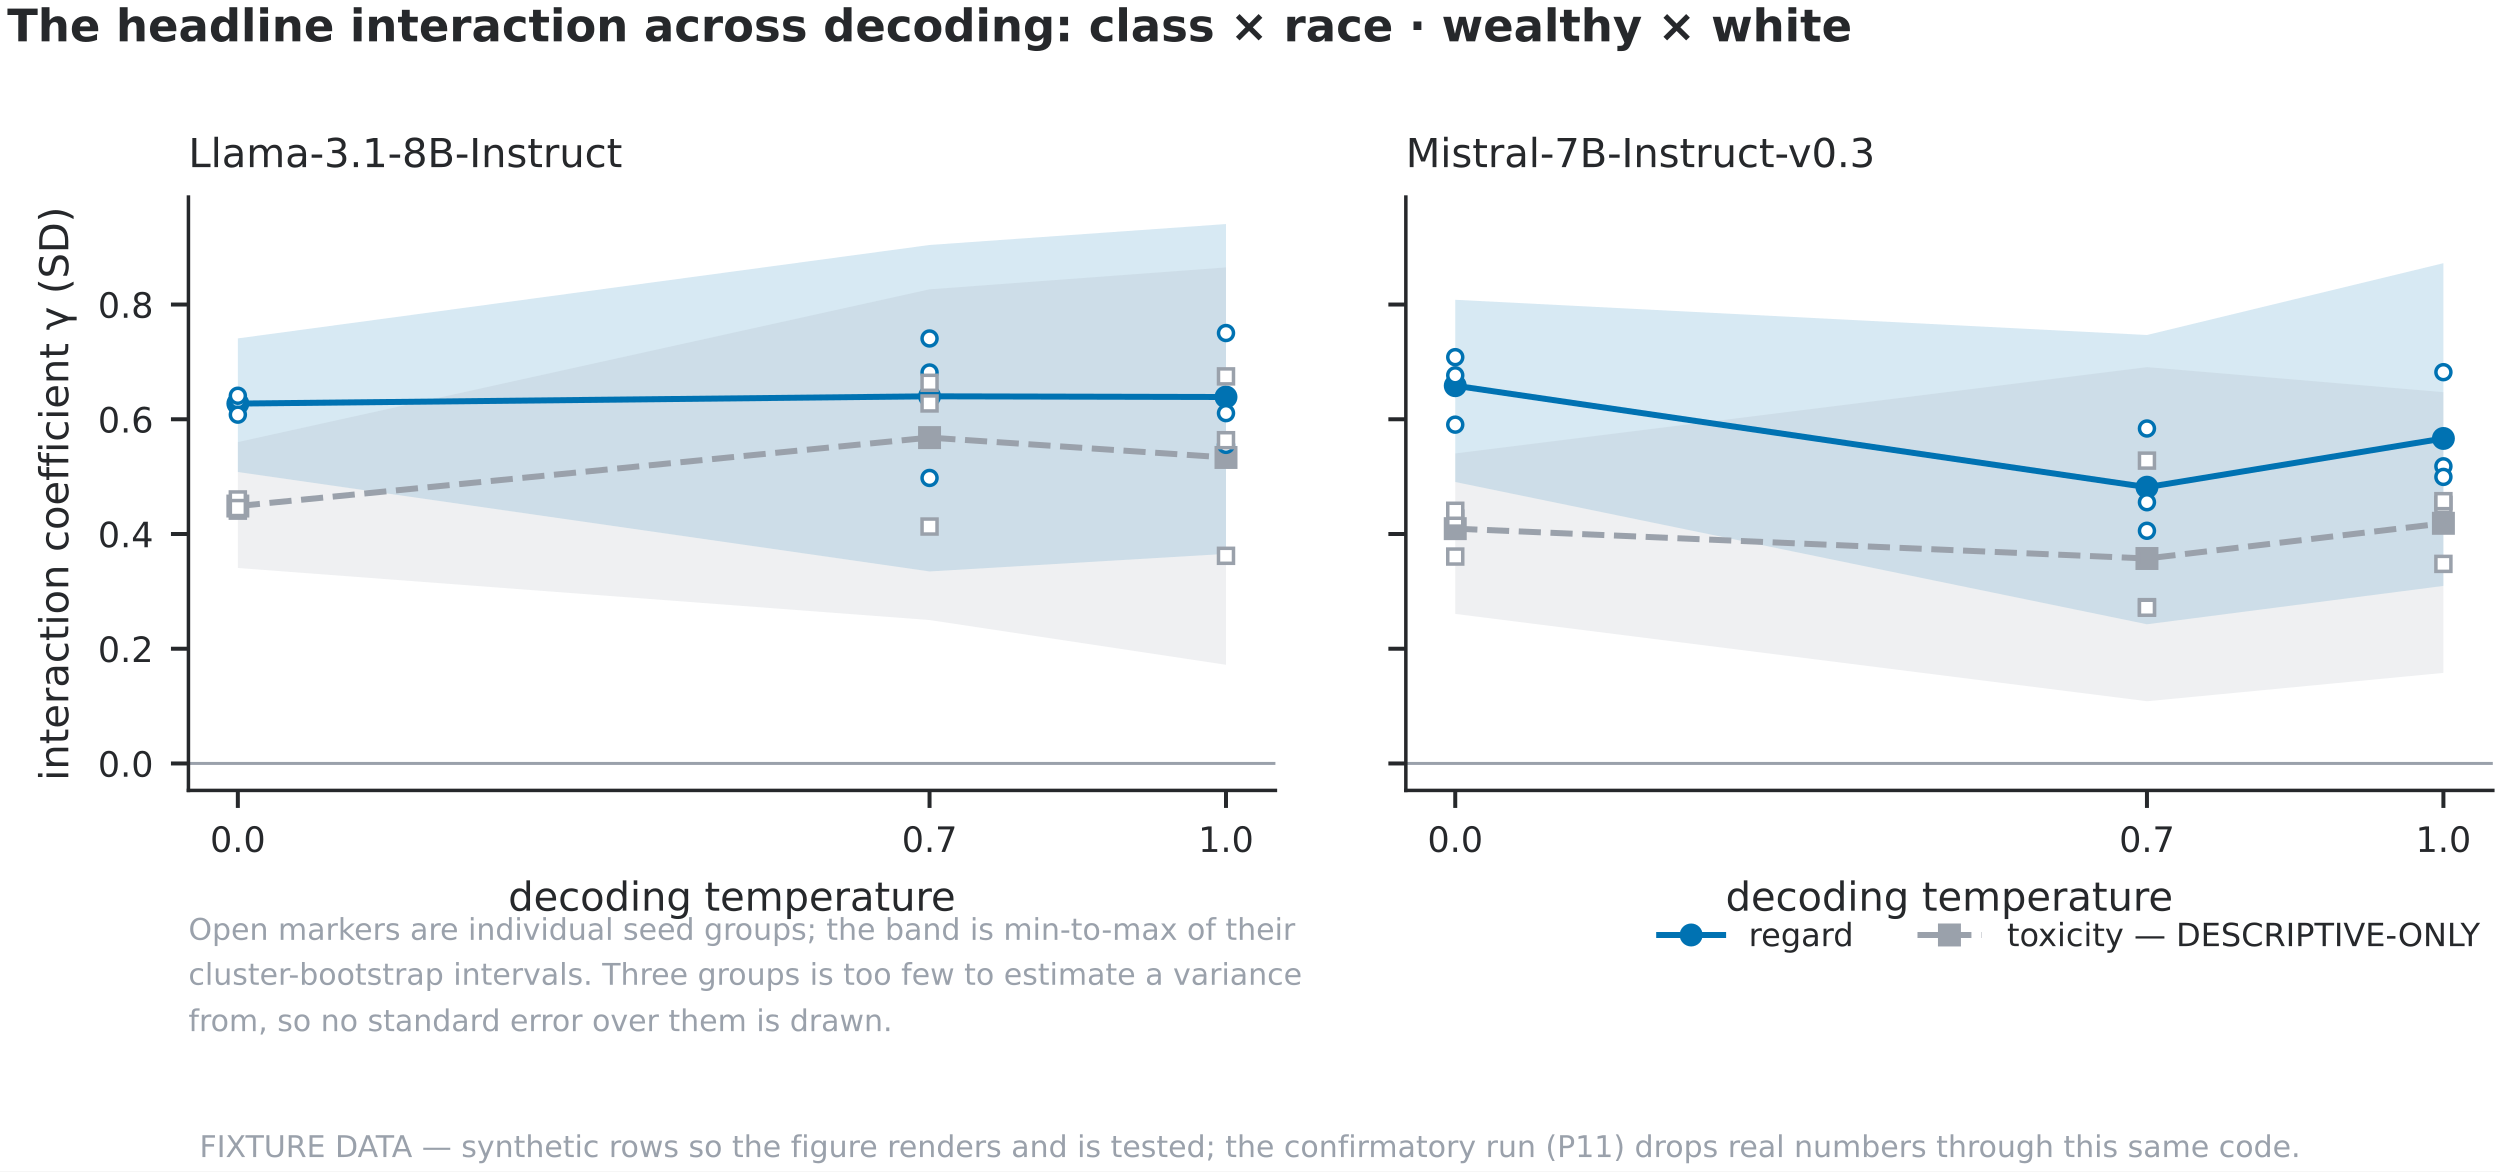
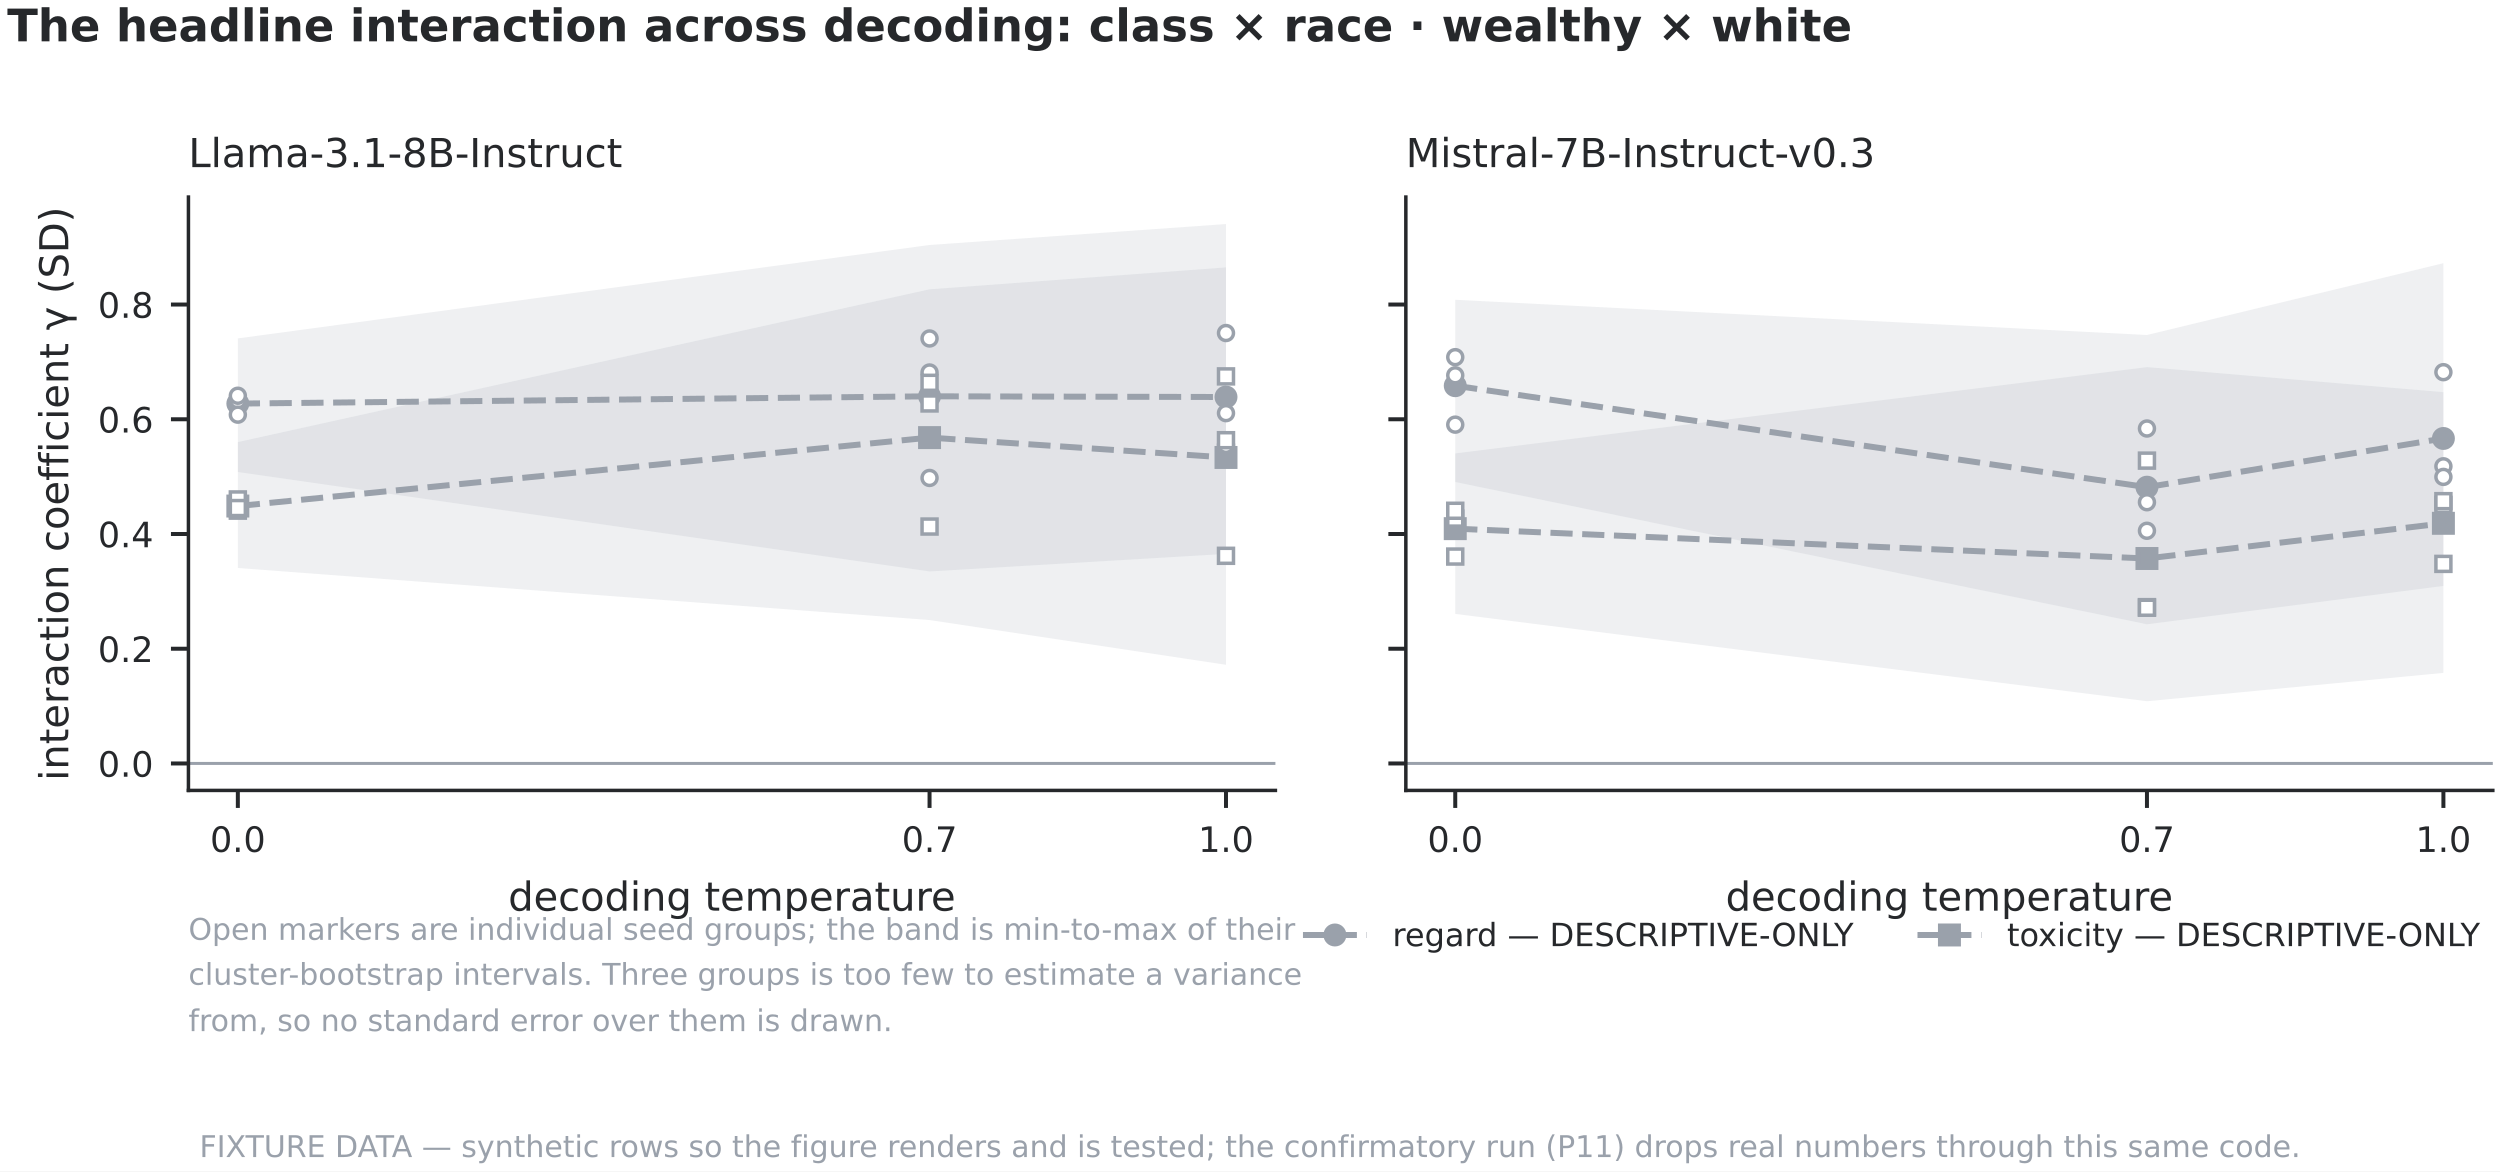
<svg xmlns="http://www.w3.org/2000/svg" xmlns:xlink="http://www.w3.org/1999/xlink" width="500.544pt" height="234.54pt" viewBox="0 0 500.544 234.54" version="1.1">
  <defs>
    <style type="text/css">*{stroke-linejoin: round; stroke-linecap: butt}</style>
  </defs>
  <g id="figure_1">
    <g id="patch_1">
      <path d="M 0 234.54  L 500.544 234.54  L 500.544 0  L 0 0  z " style="fill: #ffffff" />
    </g>
    <g id="axes_1">
      <g id="patch_2">
        <path d="M 37.728 158.256  L 255.358 158.256  L 255.358 39.456  L 37.728 39.456  z " style="fill: #ffffff" />
      </g>
      <g id="margins-decoration">
        <path d="M 37.728 152.856  L 255.358 152.856  " clip-path="url(#pd5bd98b40a)" style="fill: none; stroke: #9aa1ab; stroke-width: 0.6; stroke-linecap: square" />
      </g>
      <g id="FillBetweenPolyCollection_1">
        <defs>
-           <path id="m59fdb8fac4" d="M 47.62 -166.789  L 47.62 -140.033  L 186.112 -120.126  L 245.466 -123.648  L 245.466 -189.684  L 245.466 -189.684  L 186.112 -185.493  L 47.62 -166.789  z " />
-         </defs>
-         <g clip-path="url(#pd5bd98b40a)">
-           <use xlink:href="#m59fdb8fac4" x="0" y="234.54" style="fill: #0072b2; fill-opacity: 0.16" />
+           <path id="m3783dea3a4" d="M 47.62 -166.789  L 47.62 -140.033  L 186.112 -120.126  L 245.466 -123.648  L 245.466 -189.684  L 245.466 -189.684  L 186.112 -185.493  L 47.62 -166.789  z " />
+         </defs>
+         <g clip-path="url(#pd5bd98b40a)">
+           <use xlink:href="#m3783dea3a4" x="0" y="234.54" style="fill: #9aa1ab; fill-opacity: 0.16" />
        </g>
      </g>
      <g id="FillBetweenPolyCollection_2">
        <defs>
          <path id="m1135b6fadc" d="M 47.62 -146.029  L 47.62 -120.814  L 186.112 -110.394  L 245.466 -101.434  L 245.466 -181.004  L 245.466 -181.004  L 186.112 -176.618  L 47.62 -146.029  z " />
        </defs>
        <g clip-path="url(#pd5bd98b40a)">
          <use xlink:href="#m1135b6fadc" x="0" y="234.54" style="fill: #9aa1ab; fill-opacity: 0.16" />
        </g>
      </g>
      <g id="matplotlib.axis_1">
        <g id="xtick_1">
          <g id="line2d_1">
            <defs>
              <path id="m580edf04d2" d="M 0 0  L 0 3.5  " style="stroke: #26282b; stroke-width: 0.8" />
            </defs>
            <g>
              <use xlink:href="#m580edf04d2" x="47.62" y="158.256" style="fill: #26282b; stroke: #26282b; stroke-width: 0.8" />
            </g>
          </g>
          <g id="text_1">
            <text style="font-size: 7px; font-family: 'DejaVu Sans'; text-anchor: middle; fill: #26282b" x="47.62" y="170.574" transform="rotate(-0 47.62028 170.5744)">0.0</text>
          </g>
        </g>
        <g id="xtick_2">
          <g id="line2d_2">
            <g>
              <use xlink:href="#m580edf04d2" x="186.112" y="158.256" style="fill: #26282b; stroke: #26282b; stroke-width: 0.8" />
            </g>
          </g>
          <g id="text_2">
            <text style="font-size: 7px; font-family: 'DejaVu Sans'; text-anchor: middle; fill: #26282b" x="186.112" y="170.574" transform="rotate(-0 186.1122 170.5744)">0.7</text>
          </g>
        </g>
        <g id="xtick_3">
          <g id="line2d_3">
            <g>
              <use xlink:href="#m580edf04d2" x="245.466" y="158.256" style="fill: #26282b; stroke: #26282b; stroke-width: 0.8" />
            </g>
          </g>
          <g id="text_3">
            <text style="font-size: 7px; font-family: 'DejaVu Sans'; text-anchor: middle; fill: #26282b" x="245.466" y="170.574" transform="rotate(-0 245.4659 170.5744)">1.0</text>
          </g>
        </g>
        <g id="text_4">
          <text style="font-size: 8px; font-family: 'DejaVu Sans'; text-anchor: middle; fill: #26282b" x="146.543" y="182.335" transform="rotate(-0 146.5431 182.3348)">decoding temperature</text>
        </g>
      </g>
      <g id="matplotlib.axis_2">
        <g id="ytick_1">
          <g id="line2d_4">
            <defs>
              <path id="m1dbfb629b1" d="M 0 0  L -3.5 0  " style="stroke: #26282b; stroke-width: 0.8" />
            </defs>
            <g>
              <use xlink:href="#m1dbfb629b1" x="37.728" y="152.856" style="fill: #26282b; stroke: #26282b; stroke-width: 0.8" />
            </g>
          </g>
          <g id="text_5">
            <text style="font-size: 7px; font-family: 'DejaVu Sans'; text-anchor: end; fill: #26282b" x="30.728" y="155.515" transform="rotate(-0 30.728 155.5152)">0.0</text>
          </g>
        </g>
        <g id="ytick_2">
          <g id="line2d_5">
            <g>
              <use xlink:href="#m1dbfb629b1" x="37.728" y="129.884" style="fill: #26282b; stroke: #26282b; stroke-width: 0.8" />
            </g>
          </g>
          <g id="text_6">
            <text style="font-size: 7px; font-family: 'DejaVu Sans'; text-anchor: end; fill: #26282b" x="30.728" y="132.543" transform="rotate(-0 30.728 132.5432)">0.2</text>
          </g>
        </g>
        <g id="ytick_3">
          <g id="line2d_6">
            <g>
              <use xlink:href="#m1dbfb629b1" x="37.728" y="106.912" style="fill: #26282b; stroke: #26282b; stroke-width: 0.8" />
            </g>
          </g>
          <g id="text_7">
            <text style="font-size: 7px; font-family: 'DejaVu Sans'; text-anchor: end; fill: #26282b" x="30.728" y="109.571" transform="rotate(-0 30.728 109.5713)">0.4</text>
          </g>
        </g>
        <g id="ytick_4">
          <g id="line2d_7">
            <g>
              <use xlink:href="#m1dbfb629b1" x="37.728" y="83.94" style="fill: #26282b; stroke: #26282b; stroke-width: 0.8" />
            </g>
          </g>
          <g id="text_8">
            <text style="font-size: 7px; font-family: 'DejaVu Sans'; text-anchor: end; fill: #26282b" x="30.728" y="86.599" transform="rotate(-0 30.728 86.59932)">0.6</text>
          </g>
        </g>
        <g id="ytick_5">
          <g id="line2d_8">
            <g>
              <use xlink:href="#m1dbfb629b1" x="37.728" y="60.968" style="fill: #26282b; stroke: #26282b; stroke-width: 0.8" />
            </g>
          </g>
          <g id="text_9">
            <text style="font-size: 7px; font-family: 'DejaVu Sans'; text-anchor: end; fill: #26282b" x="30.728" y="63.627" transform="rotate(-0 30.728 63.62736)">0.8</text>
          </g>
        </g>
        <g id="text_10">
          <text style="font-size: 8px; font-family: 'DejaVu Sans'; text-anchor: middle; fill: #26282b" x="13.674" y="98.856" transform="rotate(-90 13.67394 98.856)">interaction coefficient γ (SD)</text>
        </g>
      </g>
      <g id="patch_3">
        <path d="M 37.728 158.256  L 37.728 39.456  " style="fill: none; stroke: #26282b; stroke-width: 0.7; stroke-linejoin: miter; stroke-linecap: square" />
      </g>
      <g id="patch_4">
        <path d="M 37.728 158.256  L 255.358 158.256  " style="fill: none; stroke: #26282b; stroke-width: 0.7; stroke-linejoin: miter; stroke-linecap: square" />
      </g>
      <g id="line2d_9">
-         <path d="M 47.62 80.806  L 186.112 79.347  L 245.466 79.489  " clip-path="url(#pd5bd98b40a)" style="fill: none; stroke: #0072b2; stroke-width: 1.2; stroke-linecap: square" />
-         <defs>
-           <path id="mb887be72e3" d="M 0 1.8  C 0.477 1.8 0.935 1.61 1.273 1.273  C 1.61 0.935 1.8 0.477 1.8 0  C 1.8 -0.477 1.61 -0.935 1.273 -1.273  C 0.935 -1.61 0.477 -1.8 0 -1.8  C -0.477 -1.8 -0.935 -1.61 -1.273 -1.273  C -1.61 -0.935 -1.8 -0.477 -1.8 0  C -1.8 0.477 -1.61 0.935 -1.273 1.273  C -0.935 1.61 -0.477 1.8 0 1.8  z " style="stroke: #0072b2" />
-         </defs>
-         <g clip-path="url(#pd5bd98b40a)">
-           <use xlink:href="#mb887be72e3" x="47.62" y="80.806" style="fill: #0072b2; stroke: #0072b2" />
-           <use xlink:href="#mb887be72e3" x="186.112" y="79.347" style="fill: #0072b2; stroke: #0072b2" />
-           <use xlink:href="#mb887be72e3" x="245.466" y="79.489" style="fill: #0072b2; stroke: #0072b2" />
+         <path d="M 47.62 80.806  L 186.112 79.347  L 245.466 79.489  " clip-path="url(#pd5bd98b40a)" style="fill: none; stroke-dasharray: 4.44,1.92; stroke-dashoffset: 0; stroke: #9aa1ab; stroke-width: 1.2" />
+         <defs>
+           <path id="mc4329799e5" d="M 0 1.8  C 0.477 1.8 0.935 1.61 1.273 1.273  C 1.61 0.935 1.8 0.477 1.8 0  C 1.8 -0.477 1.61 -0.935 1.273 -1.273  C 0.935 -1.61 0.477 -1.8 0 -1.8  C -0.477 -1.8 -0.935 -1.61 -1.273 -1.273  C -1.61 -0.935 -1.8 -0.477 -1.8 0  C -1.8 0.477 -1.61 0.935 -1.273 1.273  C -0.935 1.61 -0.477 1.8 0 1.8  z " style="stroke: #9aa1ab" />
+         </defs>
+         <g clip-path="url(#pd5bd98b40a)">
+           <use xlink:href="#mc4329799e5" x="47.62" y="80.806" style="fill: #9aa1ab; stroke: #9aa1ab" />
+           <use xlink:href="#mc4329799e5" x="186.112" y="79.347" style="fill: #9aa1ab; stroke: #9aa1ab" />
+           <use xlink:href="#mc4329799e5" x="245.466" y="79.489" style="fill: #9aa1ab; stroke: #9aa1ab" />
        </g>
      </g>
      <g id="line2d_10">
        <path d="M 47.62 101.319  L 186.112 87.616  L 245.466 91.593  " clip-path="url(#pd5bd98b40a)" style="fill: none; stroke-dasharray: 4.44,1.92; stroke-dashoffset: 0; stroke: #9aa1ab; stroke-width: 1.2" />
        <defs>
          <path id="m3a827134c8" d="M -1.8 1.8  L 1.8 1.8  L 1.8 -1.8  L -1.8 -1.8  z " style="stroke: #9aa1ab; stroke-linejoin: miter" />
        </defs>
        <g clip-path="url(#pd5bd98b40a)">
          <use xlink:href="#m3a827134c8" x="47.62" y="101.319" style="fill: #9aa1ab; stroke: #9aa1ab; stroke-linejoin: miter" />
          <use xlink:href="#m3a827134c8" x="186.112" y="87.616" style="fill: #9aa1ab; stroke: #9aa1ab; stroke-linejoin: miter" />
          <use xlink:href="#m3a827134c8" x="245.466" y="91.593" style="fill: #9aa1ab; stroke: #9aa1ab; stroke-linejoin: miter" />
        </g>
      </g>
      <g id="text_11">
        <text style="font-size: 6px; font-family: 'DejaVu Sans'; fill: #9aa1ab" transform="translate(37.728 188.1716)">Open markers are individual seed groups; the band is min-to-max of their</text>
        <text style="font-size: 6px; font-family: 'DejaVu Sans'; fill: #9aa1ab" transform="translate(37.728 197.1716)">cluster-bootstrap intervals. Three groups is too few to estimate a variance</text>
        <text style="font-size: 6px; font-family: 'DejaVu Sans'; fill: #9aa1ab" transform="translate(37.728 206.4468)">from, so no standard error over them is drawn.</text>
      </g>
      <g id="text_12">
        <text style="font-size: 8px; font-family: 'DejaVu Sans'; text-anchor: start; fill: #26282b" x="37.728" y="33.456" transform="rotate(-0 37.728 33.456)">Llama-3.1-8B-Instruct</text>
      </g>
      <g id="line2d_11">
        <defs>
-           <path id="mfce7f70778" d="M 0 1.5  C 0.398 1.5 0.779 1.342 1.061 1.061  C 1.342 0.779 1.5 0.398 1.5 0  C 1.5 -0.398 1.342 -0.779 1.061 -1.061  C 0.779 -1.342 0.398 -1.5 0 -1.5  C -0.398 -1.5 -0.779 -1.342 -1.061 -1.061  C -1.342 -0.779 -1.5 -0.398 -1.5 0  C -1.5 0.398 -1.342 0.779 -1.061 1.061  C -0.779 1.342 -0.398 1.5 0 1.5  z " style="stroke: #0072b2; stroke-width: 0.7" />
-         </defs>
-         <g clip-path="url(#pd5bd98b40a)">
-           <use xlink:href="#mfce7f70778" x="47.62" y="80.158" style="fill: #ffffff; stroke: #0072b2; stroke-width: 0.7" />
-           <use xlink:href="#mfce7f70778" x="47.62" y="79.237" style="fill: #ffffff; stroke: #0072b2; stroke-width: 0.7" />
-           <use xlink:href="#mfce7f70778" x="47.62" y="83.021" style="fill: #ffffff; stroke: #0072b2; stroke-width: 0.7" />
+           <path id="m7e11543ca8" d="M 0 1.5  C 0.398 1.5 0.779 1.342 1.061 1.061  C 1.342 0.779 1.5 0.398 1.5 0  C 1.5 -0.398 1.342 -0.779 1.061 -1.061  C 0.779 -1.342 0.398 -1.5 0 -1.5  C -0.398 -1.5 -0.779 -1.342 -1.061 -1.061  C -1.342 -0.779 -1.5 -0.398 -1.5 0  C -1.5 0.398 -1.342 0.779 -1.061 1.061  C -0.779 1.342 -0.398 1.5 0 1.5  z " style="stroke: #9aa1ab; stroke-width: 0.7" />
+         </defs>
+         <g clip-path="url(#pd5bd98b40a)">
+           <use xlink:href="#m7e11543ca8" x="47.62" y="80.158" style="fill: #ffffff; stroke: #9aa1ab; stroke-width: 0.7" />
+           <use xlink:href="#m7e11543ca8" x="47.62" y="79.237" style="fill: #ffffff; stroke: #9aa1ab; stroke-width: 0.7" />
+           <use xlink:href="#m7e11543ca8" x="47.62" y="83.021" style="fill: #ffffff; stroke: #9aa1ab; stroke-width: 0.7" />
        </g>
      </g>
      <g id="line2d_12">
        <g clip-path="url(#pd5bd98b40a)">
-           <use xlink:href="#mfce7f70778" x="186.112" y="67.769" style="fill: #ffffff; stroke: #0072b2; stroke-width: 0.7" />
-           <use xlink:href="#mfce7f70778" x="186.112" y="74.58" style="fill: #ffffff; stroke: #0072b2; stroke-width: 0.7" />
-           <use xlink:href="#mfce7f70778" x="186.112" y="95.692" style="fill: #ffffff; stroke: #0072b2; stroke-width: 0.7" />
+           <use xlink:href="#m7e11543ca8" x="186.112" y="67.769" style="fill: #ffffff; stroke: #9aa1ab; stroke-width: 0.7" />
+           <use xlink:href="#m7e11543ca8" x="186.112" y="74.58" style="fill: #ffffff; stroke: #9aa1ab; stroke-width: 0.7" />
+           <use xlink:href="#m7e11543ca8" x="186.112" y="95.692" style="fill: #ffffff; stroke: #9aa1ab; stroke-width: 0.7" />
        </g>
      </g>
      <g id="line2d_13">
        <g clip-path="url(#pd5bd98b40a)">
-           <use xlink:href="#mfce7f70778" x="245.466" y="89.068" style="fill: #ffffff; stroke: #0072b2; stroke-width: 0.7" />
-           <use xlink:href="#mfce7f70778" x="245.466" y="82.719" style="fill: #ffffff; stroke: #0072b2; stroke-width: 0.7" />
-           <use xlink:href="#mfce7f70778" x="245.466" y="66.679" style="fill: #ffffff; stroke: #0072b2; stroke-width: 0.7" />
+           <use xlink:href="#m7e11543ca8" x="245.466" y="89.068" style="fill: #ffffff; stroke: #9aa1ab; stroke-width: 0.7" />
+           <use xlink:href="#m7e11543ca8" x="245.466" y="82.719" style="fill: #ffffff; stroke: #9aa1ab; stroke-width: 0.7" />
+           <use xlink:href="#m7e11543ca8" x="245.466" y="66.679" style="fill: #ffffff; stroke: #9aa1ab; stroke-width: 0.7" />
        </g>
      </g>
      <g id="line2d_14">
        <defs>
          <path id="m7ef65709cd" d="M -1.5 1.5  L 1.5 1.5  L 1.5 -1.5  L -1.5 -1.5  z " style="stroke: #9aa1ab; stroke-width: 0.7; stroke-linejoin: miter" />
        </defs>
        <g clip-path="url(#pd5bd98b40a)">
          <use xlink:href="#m7ef65709cd" x="47.62" y="99.997" style="fill: #ffffff; stroke: #9aa1ab; stroke-width: 0.7; stroke-linejoin: miter" />
          <use xlink:href="#m7ef65709cd" x="47.62" y="102.241" style="fill: #ffffff; stroke: #9aa1ab; stroke-width: 0.7; stroke-linejoin: miter" />
          <use xlink:href="#m7ef65709cd" x="47.62" y="101.72" style="fill: #ffffff; stroke: #9aa1ab; stroke-width: 0.7; stroke-linejoin: miter" />
        </g>
      </g>
      <g id="line2d_15">
        <g clip-path="url(#pd5bd98b40a)">
          <use xlink:href="#m7ef65709cd" x="186.112" y="105.424" style="fill: #ffffff; stroke: #9aa1ab; stroke-width: 0.7; stroke-linejoin: miter" />
          <use xlink:href="#m7ef65709cd" x="186.112" y="80.779" style="fill: #ffffff; stroke: #9aa1ab; stroke-width: 0.7; stroke-linejoin: miter" />
          <use xlink:href="#m7ef65709cd" x="186.112" y="76.644" style="fill: #ffffff; stroke: #9aa1ab; stroke-width: 0.7; stroke-linejoin: miter" />
        </g>
      </g>
      <g id="line2d_16">
        <g clip-path="url(#pd5bd98b40a)">
          <use xlink:href="#m7ef65709cd" x="245.466" y="75.359" style="fill: #ffffff; stroke: #9aa1ab; stroke-width: 0.7; stroke-linejoin: miter" />
          <use xlink:href="#m7ef65709cd" x="245.466" y="88.136" style="fill: #ffffff; stroke: #9aa1ab; stroke-width: 0.7; stroke-linejoin: miter" />
          <use xlink:href="#m7ef65709cd" x="245.466" y="111.283" style="fill: #ffffff; stroke: #9aa1ab; stroke-width: 0.7; stroke-linejoin: miter" />
        </g>
      </g>
    </g>
    <g id="axes_2">
      <g id="patch_5">
        <path d="M 281.474 158.256  L 499.104 158.256  L 499.104 39.456  L 281.474 39.456  z " style="fill: #ffffff" />
      </g>
      <g id="margins-decoration">
        <path d="M 281.474 152.856  L 499.104 152.856  " clip-path="url(#p9e67d965f3)" style="fill: none; stroke: #9aa1ab; stroke-width: 0.6; stroke-linecap: square" />
      </g>
      <g id="FillBetweenPolyCollection_3">
        <defs>
-           <path id="me62e78896f" d="M 291.366 -174.517  L 291.366 -138.033  L 429.858 -109.548  L 489.212 -117.232  L 489.212 -181.847  L 489.212 -181.847  L 429.858 -167.468  L 291.366 -174.517  z " />
-         </defs>
-         <g clip-path="url(#p9e67d965f3)">
-           <use xlink:href="#me62e78896f" x="0" y="234.54" style="fill: #0072b2; fill-opacity: 0.16" />
+           <path id="m3de08f43c8" d="M 291.366 -174.517  L 291.366 -138.033  L 429.858 -109.548  L 489.212 -117.232  L 489.212 -181.847  L 489.212 -181.847  L 429.858 -167.468  L 291.366 -174.517  z " />
+         </defs>
+         <g clip-path="url(#p9e67d965f3)">
+           <use xlink:href="#m3de08f43c8" x="0" y="234.54" style="fill: #9aa1ab; fill-opacity: 0.16" />
        </g>
      </g>
      <g id="FillBetweenPolyCollection_4">
        <defs>
          <path id="mdc8d93bab3" d="M 291.366 -143.762  L 291.366 -111.623  L 429.858 -94.139  L 489.212 -99.818  L 489.212 -156.022  L 489.212 -156.022  L 429.858 -161.038  L 291.366 -143.762  z " />
        </defs>
        <g clip-path="url(#p9e67d965f3)">
          <use xlink:href="#mdc8d93bab3" x="0" y="234.54" style="fill: #9aa1ab; fill-opacity: 0.16" />
        </g>
      </g>
      <g id="matplotlib.axis_3">
        <g id="xtick_4">
          <g id="line2d_17">
            <g>
              <use xlink:href="#m580edf04d2" x="291.366" y="158.256" style="fill: #26282b; stroke: #26282b; stroke-width: 0.8" />
            </g>
          </g>
          <g id="text_13">
            <text style="font-size: 7px; font-family: 'DejaVu Sans'; text-anchor: middle; fill: #26282b" x="291.366" y="170.574" transform="rotate(-0 291.3661 170.5744)">0.0</text>
          </g>
        </g>
        <g id="xtick_5">
          <g id="line2d_18">
            <g>
              <use xlink:href="#m580edf04d2" x="429.858" y="158.256" style="fill: #26282b; stroke: #26282b; stroke-width: 0.8" />
            </g>
          </g>
          <g id="text_14">
            <text style="font-size: 7px; font-family: 'DejaVu Sans'; text-anchor: middle; fill: #26282b" x="429.858" y="170.574" transform="rotate(-0 429.858 170.5744)">0.7</text>
          </g>
        </g>
        <g id="xtick_6">
          <g id="line2d_19">
            <g>
              <use xlink:href="#m580edf04d2" x="489.212" y="158.256" style="fill: #26282b; stroke: #26282b; stroke-width: 0.8" />
            </g>
          </g>
          <g id="text_15">
            <text style="font-size: 7px; font-family: 'DejaVu Sans'; text-anchor: middle; fill: #26282b" x="489.212" y="170.574" transform="rotate(-0 489.2117 170.5744)">1.0</text>
          </g>
        </g>
        <g id="text_16">
          <text style="font-size: 8px; font-family: 'DejaVu Sans'; text-anchor: middle; fill: #26282b" x="390.289" y="182.335" transform="rotate(-0 390.2889 182.3348)">decoding temperature</text>
        </g>
      </g>
      <g id="matplotlib.axis_4">
        <g id="ytick_6">
          <g id="line2d_20">
            <g>
              <use xlink:href="#m1dbfb629b1" x="281.474" y="152.856" style="fill: #26282b; stroke: #26282b; stroke-width: 0.8" />
            </g>
          </g>
        </g>
        <g id="ytick_7">
          <g id="line2d_21">
            <g>
              <use xlink:href="#m1dbfb629b1" x="281.474" y="129.884" style="fill: #26282b; stroke: #26282b; stroke-width: 0.8" />
            </g>
          </g>
        </g>
        <g id="ytick_8">
          <g id="line2d_22">
            <g>
              <use xlink:href="#m1dbfb629b1" x="281.474" y="106.912" style="fill: #26282b; stroke: #26282b; stroke-width: 0.8" />
            </g>
          </g>
        </g>
        <g id="ytick_9">
          <g id="line2d_23">
            <g>
              <use xlink:href="#m1dbfb629b1" x="281.474" y="83.94" style="fill: #26282b; stroke: #26282b; stroke-width: 0.8" />
            </g>
          </g>
        </g>
        <g id="ytick_10">
          <g id="line2d_24">
            <g>
              <use xlink:href="#m1dbfb629b1" x="281.474" y="60.968" style="fill: #26282b; stroke: #26282b; stroke-width: 0.8" />
            </g>
          </g>
        </g>
      </g>
      <g id="patch_6">
        <path d="M 281.474 158.256  L 281.474 39.456  " style="fill: none; stroke: #26282b; stroke-width: 0.7; stroke-linejoin: miter; stroke-linecap: square" />
      </g>
      <g id="patch_7">
        <path d="M 281.474 158.256  L 499.104 158.256  " style="fill: none; stroke: #26282b; stroke-width: 0.7; stroke-linejoin: miter; stroke-linecap: square" />
      </g>
      <g id="line2d_25">
-         <path d="M 291.366 77.225  L 429.858 97.541  L 489.212 87.788  " clip-path="url(#p9e67d965f3)" style="fill: none; stroke: #0072b2; stroke-width: 1.2; stroke-linecap: square" />
-         <g clip-path="url(#p9e67d965f3)">
-           <use xlink:href="#mb887be72e3" x="291.366" y="77.225" style="fill: #0072b2; stroke: #0072b2" />
-           <use xlink:href="#mb887be72e3" x="429.858" y="97.541" style="fill: #0072b2; stroke: #0072b2" />
-           <use xlink:href="#mb887be72e3" x="489.212" y="87.788" style="fill: #0072b2; stroke: #0072b2" />
+         <path d="M 291.366 77.225  L 429.858 97.541  L 489.212 87.788  " clip-path="url(#p9e67d965f3)" style="fill: none; stroke-dasharray: 4.44,1.92; stroke-dashoffset: 0; stroke: #9aa1ab; stroke-width: 1.2" />
+         <g clip-path="url(#p9e67d965f3)">
+           <use xlink:href="#mc4329799e5" x="291.366" y="77.225" style="fill: #9aa1ab; stroke: #9aa1ab" />
+           <use xlink:href="#mc4329799e5" x="429.858" y="97.541" style="fill: #9aa1ab; stroke: #9aa1ab" />
+           <use xlink:href="#mc4329799e5" x="489.212" y="87.788" style="fill: #9aa1ab; stroke: #9aa1ab" />
        </g>
      </g>
      <g id="line2d_26">
        <path d="M 291.366 105.844  L 429.858 111.821  L 489.212 104.776  " clip-path="url(#p9e67d965f3)" style="fill: none; stroke-dasharray: 4.44,1.92; stroke-dashoffset: 0; stroke: #9aa1ab; stroke-width: 1.2" />
        <g clip-path="url(#p9e67d965f3)">
          <use xlink:href="#m3a827134c8" x="291.366" y="105.844" style="fill: #9aa1ab; stroke: #9aa1ab; stroke-linejoin: miter" />
          <use xlink:href="#m3a827134c8" x="429.858" y="111.821" style="fill: #9aa1ab; stroke: #9aa1ab; stroke-linejoin: miter" />
          <use xlink:href="#m3a827134c8" x="489.212" y="104.776" style="fill: #9aa1ab; stroke: #9aa1ab; stroke-linejoin: miter" />
        </g>
      </g>
      <g id="text_17">
        <text style="font-size: 8px; font-family: 'DejaVu Sans'; text-anchor: start; fill: #26282b" x="281.474" y="33.456" transform="rotate(-0 281.4738 33.456)">Mistral-7B-Instruct-v0.3</text>
      </g>
      <g id="line2d_27">
        <g clip-path="url(#p9e67d965f3)">
-           <use xlink:href="#mfce7f70778" x="291.366" y="75.144" style="fill: #ffffff; stroke: #0072b2; stroke-width: 0.7" />
-           <use xlink:href="#mfce7f70778" x="291.366" y="85.021" style="fill: #ffffff; stroke: #0072b2; stroke-width: 0.7" />
-           <use xlink:href="#mfce7f70778" x="291.366" y="71.509" style="fill: #ffffff; stroke: #0072b2; stroke-width: 0.7" />
+           <use xlink:href="#m7e11543ca8" x="291.366" y="75.144" style="fill: #ffffff; stroke: #9aa1ab; stroke-width: 0.7" />
+           <use xlink:href="#m7e11543ca8" x="291.366" y="85.021" style="fill: #ffffff; stroke: #9aa1ab; stroke-width: 0.7" />
+           <use xlink:href="#m7e11543ca8" x="291.366" y="71.509" style="fill: #ffffff; stroke: #9aa1ab; stroke-width: 0.7" />
        </g>
      </g>
      <g id="line2d_28">
        <g clip-path="url(#p9e67d965f3)">
-           <use xlink:href="#mfce7f70778" x="429.858" y="106.27" style="fill: #ffffff; stroke: #0072b2; stroke-width: 0.7" />
-           <use xlink:href="#mfce7f70778" x="429.858" y="100.557" style="fill: #ffffff; stroke: #0072b2; stroke-width: 0.7" />
-           <use xlink:href="#mfce7f70778" x="429.858" y="85.794" style="fill: #ffffff; stroke: #0072b2; stroke-width: 0.7" />
+           <use xlink:href="#m7e11543ca8" x="429.858" y="106.27" style="fill: #ffffff; stroke: #9aa1ab; stroke-width: 0.7" />
+           <use xlink:href="#m7e11543ca8" x="429.858" y="100.557" style="fill: #ffffff; stroke: #9aa1ab; stroke-width: 0.7" />
+           <use xlink:href="#m7e11543ca8" x="429.858" y="85.794" style="fill: #ffffff; stroke: #9aa1ab; stroke-width: 0.7" />
        </g>
      </g>
      <g id="line2d_29">
        <g clip-path="url(#p9e67d965f3)">
-           <use xlink:href="#mfce7f70778" x="489.212" y="93.362" style="fill: #ffffff; stroke: #0072b2; stroke-width: 0.7" />
-           <use xlink:href="#mfce7f70778" x="489.212" y="95.485" style="fill: #ffffff; stroke: #0072b2; stroke-width: 0.7" />
-           <use xlink:href="#mfce7f70778" x="489.212" y="74.517" style="fill: #ffffff; stroke: #0072b2; stroke-width: 0.7" />
+           <use xlink:href="#m7e11543ca8" x="489.212" y="93.362" style="fill: #ffffff; stroke: #9aa1ab; stroke-width: 0.7" />
+           <use xlink:href="#m7e11543ca8" x="489.212" y="95.485" style="fill: #ffffff; stroke: #9aa1ab; stroke-width: 0.7" />
+           <use xlink:href="#m7e11543ca8" x="489.212" y="74.517" style="fill: #ffffff; stroke: #9aa1ab; stroke-width: 0.7" />
        </g>
      </g>
      <g id="line2d_30">
        <g clip-path="url(#p9e67d965f3)">
          <use xlink:href="#m7ef65709cd" x="291.366" y="103.836" style="fill: #ffffff; stroke: #9aa1ab; stroke-width: 0.7; stroke-linejoin: miter" />
          <use xlink:href="#m7ef65709cd" x="291.366" y="102.264" style="fill: #ffffff; stroke: #9aa1ab; stroke-width: 0.7; stroke-linejoin: miter" />
          <use xlink:href="#m7ef65709cd" x="291.366" y="111.431" style="fill: #ffffff; stroke: #9aa1ab; stroke-width: 0.7; stroke-linejoin: miter" />
        </g>
      </g>
      <g id="line2d_31">
        <g clip-path="url(#p9e67d965f3)">
          <use xlink:href="#m7ef65709cd" x="429.858" y="121.559" style="fill: #ffffff; stroke: #9aa1ab; stroke-width: 0.7; stroke-linejoin: miter" />
          <use xlink:href="#m7ef65709cd" x="429.858" y="92.225" style="fill: #ffffff; stroke: #9aa1ab; stroke-width: 0.7; stroke-linejoin: miter" />
          <use xlink:href="#m7ef65709cd" x="429.858" y="121.679" style="fill: #ffffff; stroke: #9aa1ab; stroke-width: 0.7; stroke-linejoin: miter" />
        </g>
      </g>
      <g id="line2d_32">
        <g clip-path="url(#p9e67d965f3)">
          <use xlink:href="#m7ef65709cd" x="489.212" y="101.089" style="fill: #ffffff; stroke: #9aa1ab; stroke-width: 0.7; stroke-linejoin: miter" />
          <use xlink:href="#m7ef65709cd" x="489.212" y="112.899" style="fill: #ffffff; stroke: #9aa1ab; stroke-width: 0.7; stroke-linejoin: miter" />
          <use xlink:href="#m7ef65709cd" x="489.212" y="100.341" style="fill: #ffffff; stroke: #9aa1ab; stroke-width: 0.7; stroke-linejoin: miter" />
        </g>
      </g>
      <g id="legend_1">
        <g id="line2d_33">
-           <path d="M 332.198 187.199  L 338.598 187.199  L 344.998 187.199  " style="fill: none; stroke: #0072b2; stroke-width: 1.2; stroke-linecap: square" />
+           <path d="M 260.875 187.199  L 267.275 187.199  L 273.675 187.199  " style="fill: none; stroke-dasharray: 4.44,1.92; stroke-dashoffset: 0; stroke: #9aa1ab; stroke-width: 1.2" />
          <g>
-             <use xlink:href="#mb887be72e3" x="338.598" y="187.199" style="fill: #0072b2; stroke: #0072b2" />
+             <use xlink:href="#mc4329799e5" x="267.275" y="187.199" style="fill: #9aa1ab; stroke: #9aa1ab" />
          </g>
        </g>
        <g id="text_18">
-           <text style="font-size: 6.4px; font-family: 'DejaVu Sans'; text-anchor: start; fill: #26282b" x="350.118" y="189.439" transform="rotate(-0 350.118 189.439)">regard</text>
+           <text style="font-size: 6.4px; font-family: 'DejaVu Sans'; text-anchor: start; fill: #26282b" x="278.795" y="189.439" transform="rotate(-0 278.795 189.439)">regard — DESCRIPTIVE-ONLY</text>
        </g>
        <g id="line2d_34">
          <path d="M 383.913 187.199  L 390.313 187.199  L 396.713 187.199  " style="fill: none; stroke-dasharray: 4.44,1.92; stroke-dashoffset: 0; stroke: #9aa1ab; stroke-width: 1.2" />
          <g>
            <use xlink:href="#m3a827134c8" x="390.313" y="187.199" style="fill: #9aa1ab; stroke: #9aa1ab; stroke-linejoin: miter" />
          </g>
        </g>
        <g id="text_19">
          <text style="font-size: 6.4px; font-family: 'DejaVu Sans'; text-anchor: start; fill: #26282b" x="401.833" y="189.439" transform="rotate(-0 401.833 189.439)">toxicity — DESCRIPTIVE-ONLY</text>
        </g>
      </g>
    </g>
    <g id="text_20">
      <text style="font-weight: 700; font-size: 9px; font-family: 'DejaVu Sans'; text-anchor: start; fill: #26282b" x="1.44" y="8.279" transform="rotate(-0 1.44 8.278594)">The headline interaction across decoding: class × race · wealthy × white</text>
    </g>
    <g id="margins-decoration">
      <text style="font-size: 6px; font-family: 'DejaVu Sans'; text-anchor: middle; fill: #9aa1ab" x="250.272" y="231.659" transform="rotate(-0 250.272 231.6586)">FIXTURE DATA — synthetic rows so the figure renders and is tested; the confirmatory run (P11) drops real numbers through this same code.</text>
    </g>
  </g>
  <defs>
    <clipPath id="pd5bd98b40a">
      <rect x="37.728" y="39.456" width="217.63" height="118.8" />
    </clipPath>
    <clipPath id="p9e67d965f3">
      <rect x="281.474" y="39.456" width="217.63" height="118.8" />
    </clipPath>
  </defs>
</svg>
